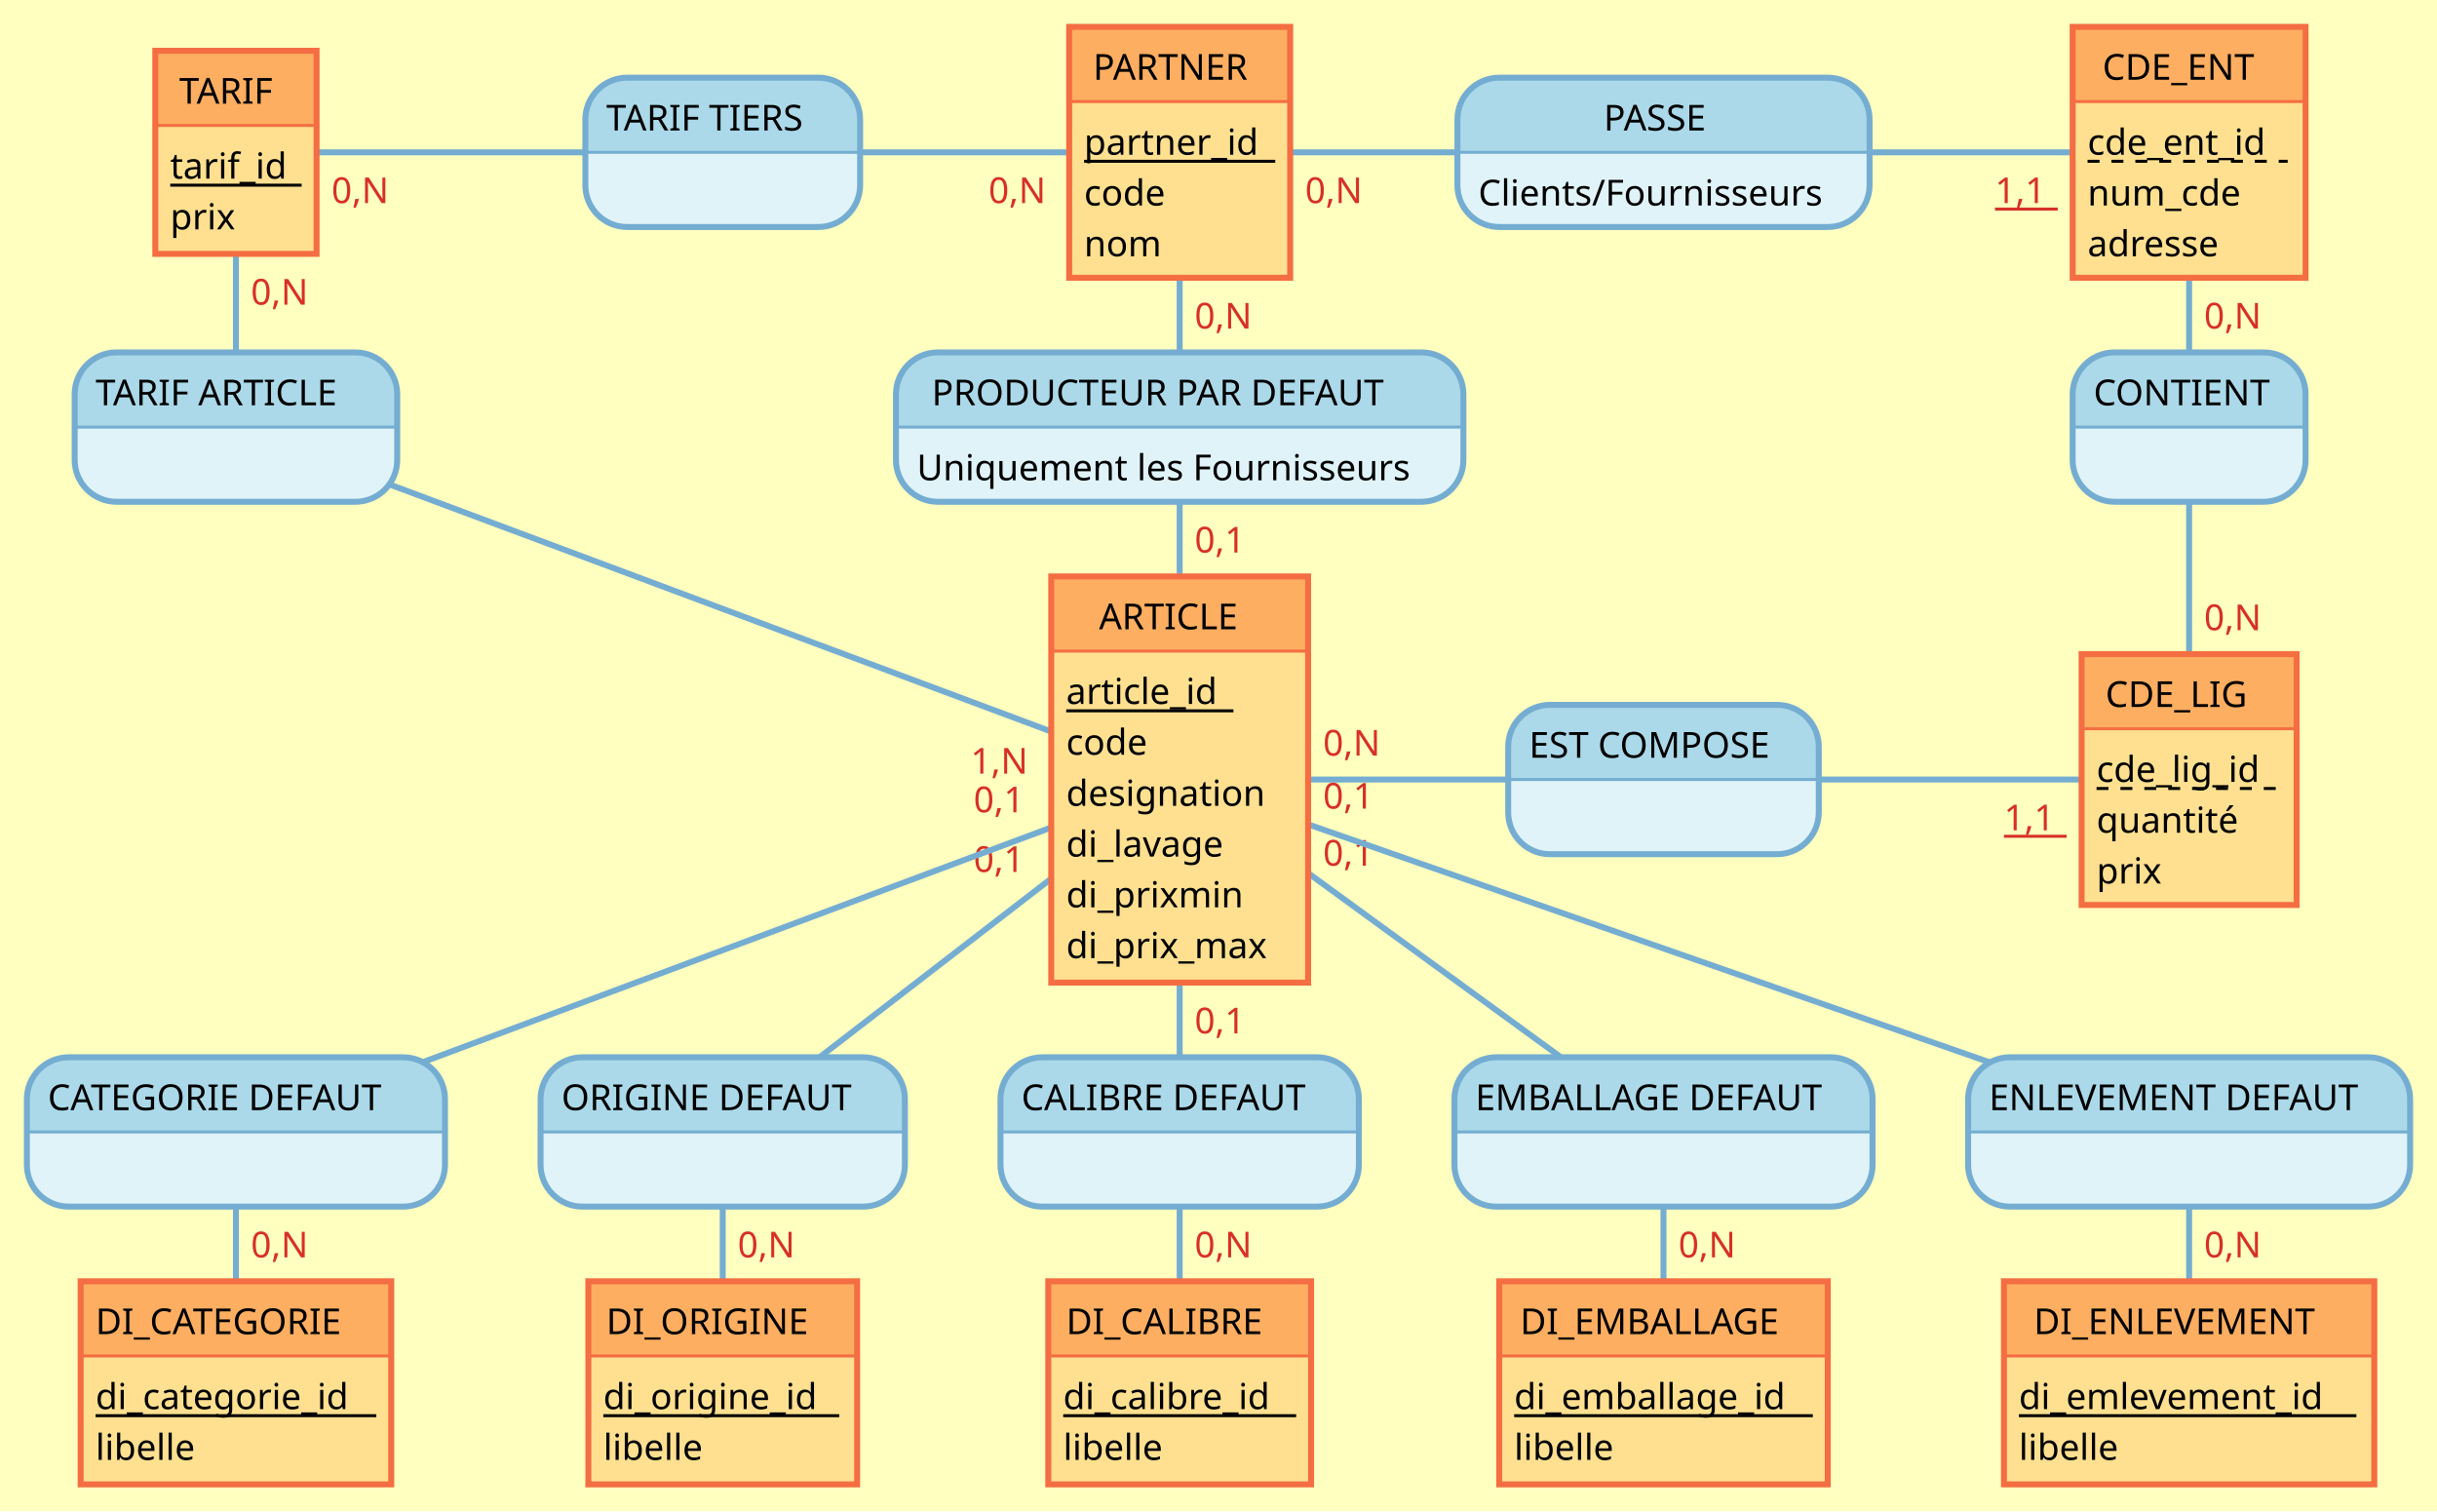
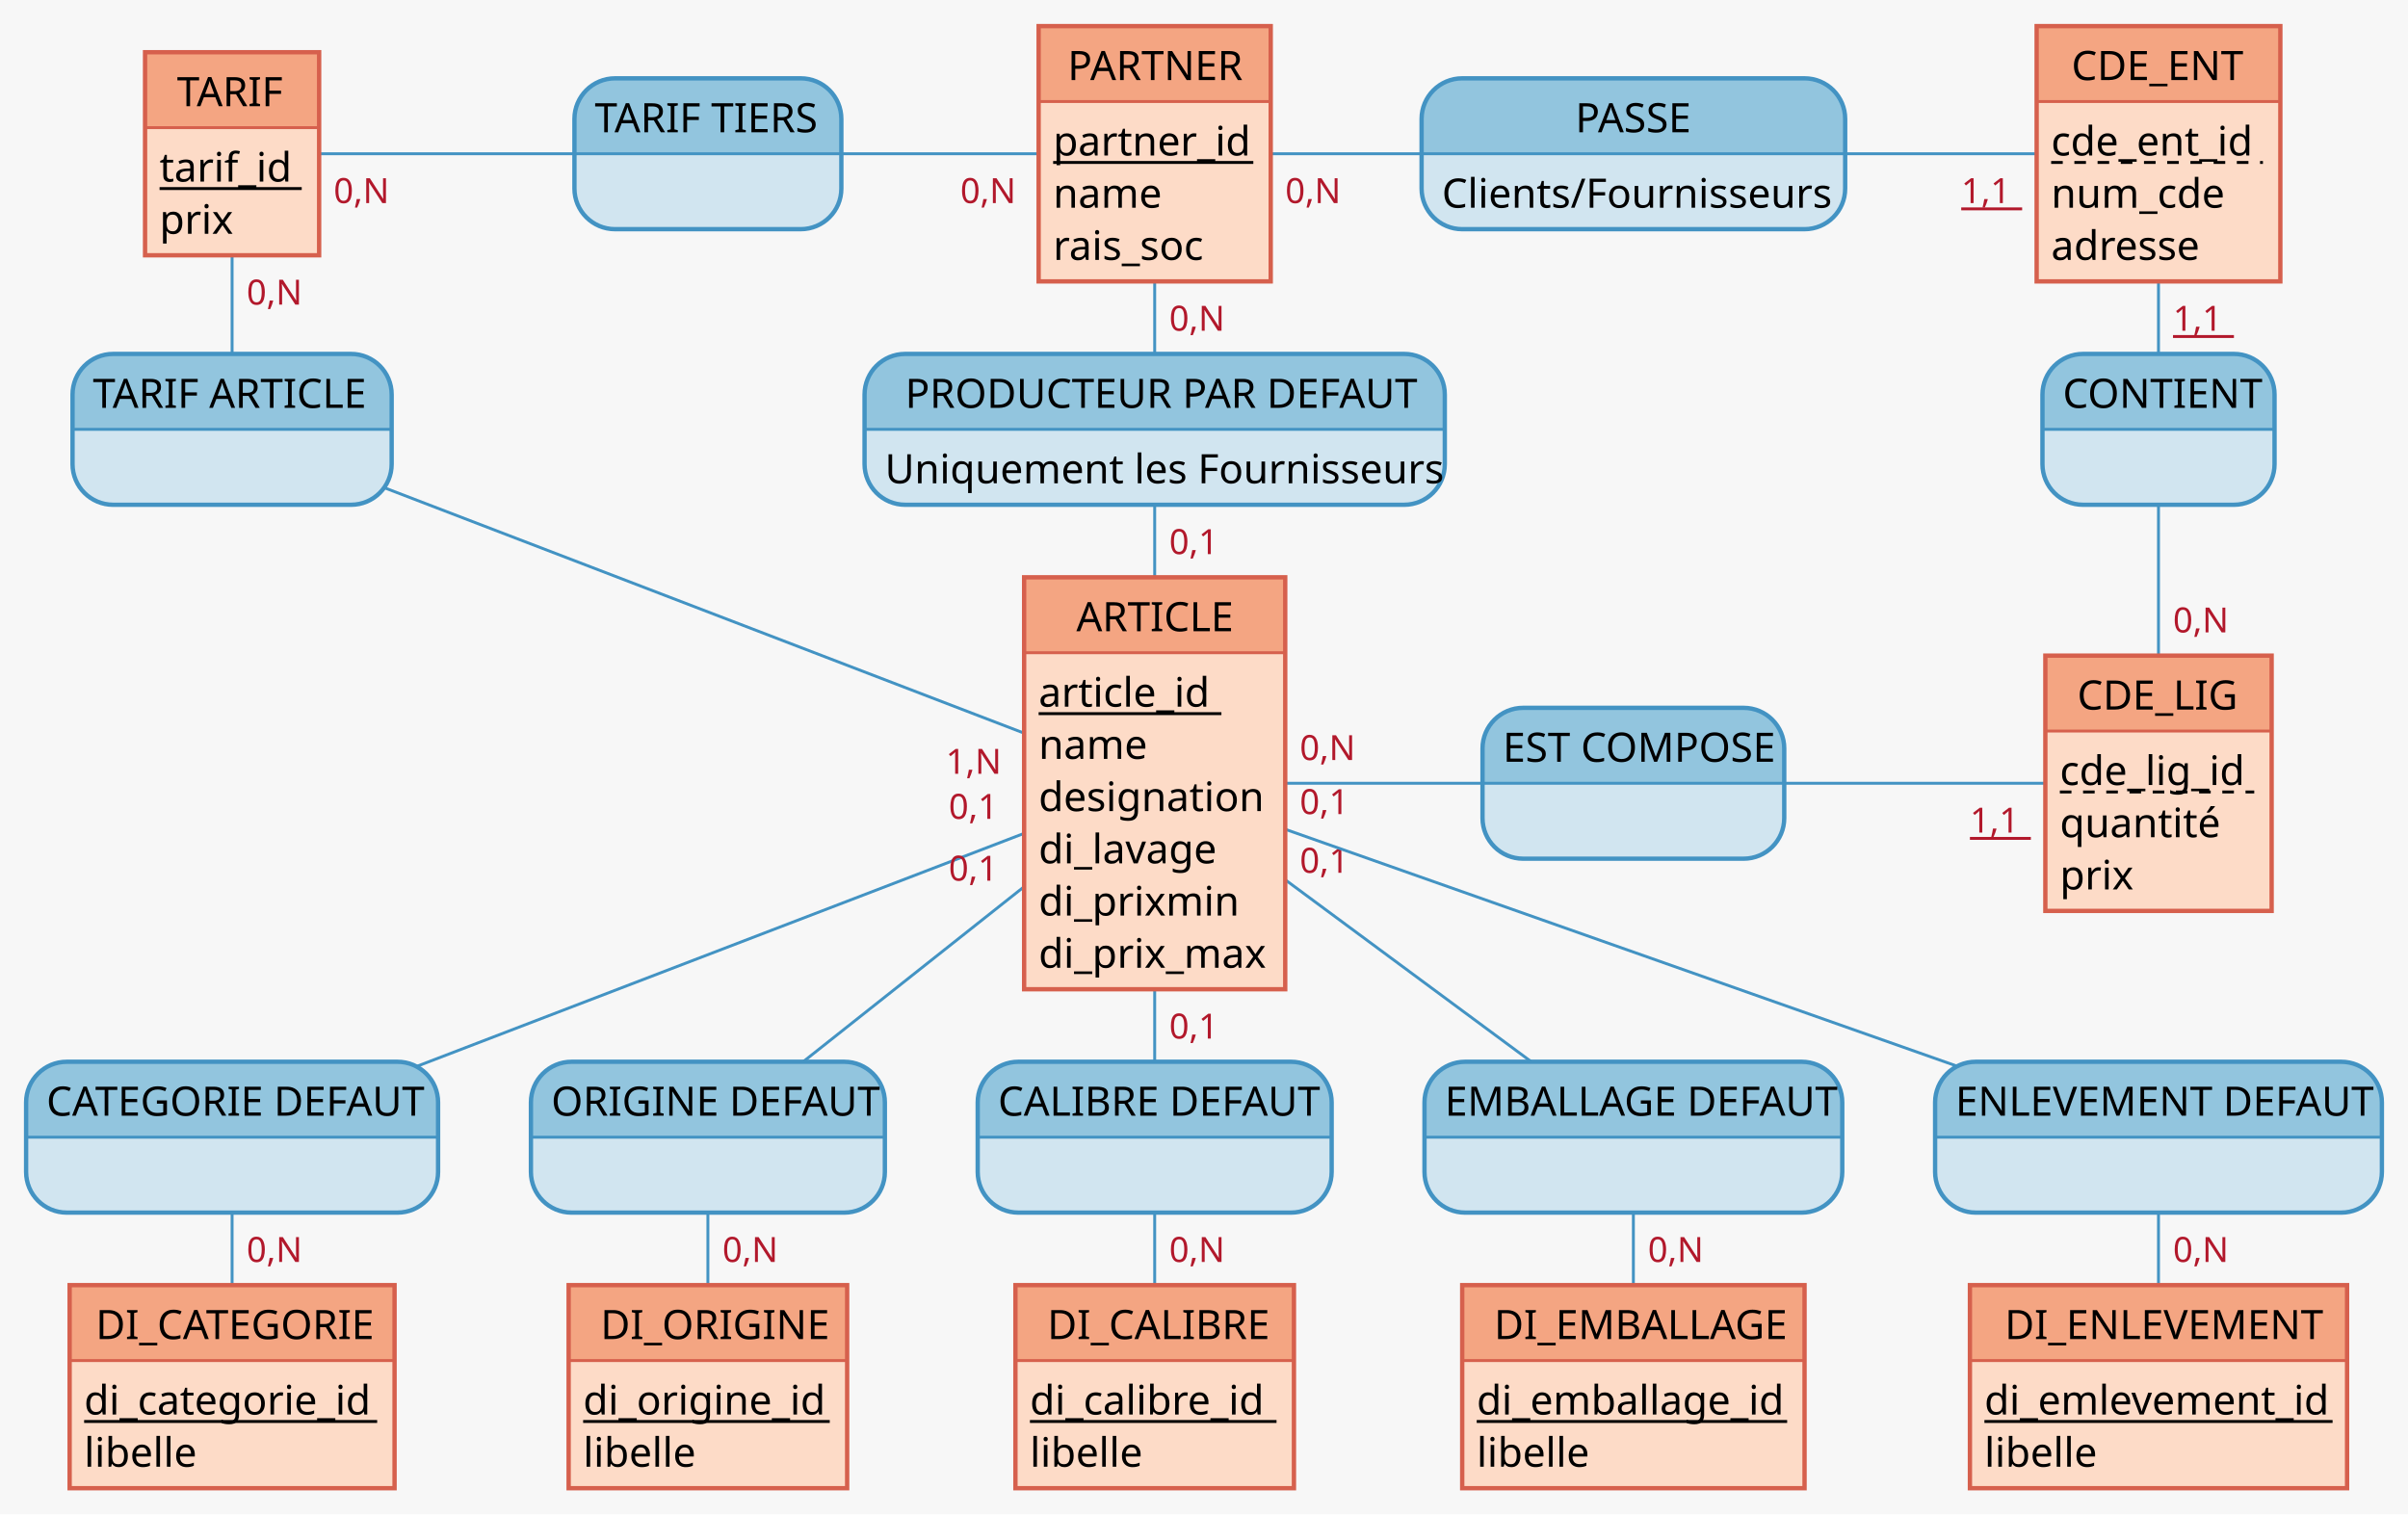
- <svg xmlns="http://www.w3.org/2000/svg" width="816" height="506" view_box="0 0 816 506">\n\n<rect id="frame" x="0" y="0" width="816" height="506" fill="#ffffbf" stroke="none" stroke-width="0" />
-   <line x1="395" y1="51" x2="242" y2="51" stroke="#74add1" stroke-width="2" />
-   <text x="331" y="68.0" fill="#d73027" font-family="Verdana" font-size="12">0,N</text>
-   <line x1="79" y1="51" x2="242" y2="51" stroke="#74add1" stroke-width="2" />
-   <text x="111" y="68.0" fill="#d73027" font-family="Verdana" font-size="12">0,N</text>
+ <svg xmlns="http://www.w3.org/2000/svg" width="830" height="522" view_box="0 0 830 522">\n\n<rect id="frame" x="0" y="0" width="830" height="522" fill="#f7f7f7" stroke="none" stroke-width="0" />
+   <line x1="398" y1="270" x2="80" y2="392" stroke="#4393c3" stroke-width="1" />
+   <text x="327" y="282.266" fill="#b2182b" font-family="Verdana" font-size="12">0,1</text>
+   <line x1="80" y1="478" x2="80" y2="392" stroke="#4393c3" stroke-width="1" />
+   <text x="85.0" y="435" fill="#b2182b" font-family="Verdana" font-size="12">0,N</text>
+   <g id="association-CATEGORIE DEFAUT">
+     <path d="M 137 366 a 14 14 90 0 1 14 14 V 392 h -142 V 380 a 14 14 90 0 1 14 -14" fill="#92c5de" stroke="#92c5de" stroke-width="0" />
+     <path d="M 151 392.0 v 12 a 14 14 90 0 1 -14 14 H 23 a 14 14 90 0 1 -14 -14 V 392.0 H 142" fill="#d1e5f0" stroke="#d1e5f0" stroke-width="0" />
+     <rect x="9" y="366" width="142" height="52" fill="none" rx="14" stroke="#4393c3" stroke-width="1.5" />
+     <line x1="9" y1="392" x2="151" y2="392" stroke="#4393c3" stroke-width="1" />
+     <text x="16" y="384.6" fill="#000000" font-family="Trebuchet MS" font-size="14">CATEGORIE DEFAUT</text>
+   </g>
+   <line x1="744" y1="270" x2="563" y2="270" stroke="#4393c3" stroke-width="1" />
+   <text x="679" y="287.0" fill="#b2182b" font-family="Verdana" font-size="12">1,1</text>
+   <line x1="679" y1="289.0" x2="700" y2="289.0" stroke="#b2182b" stroke-width="1" />
+   <line x1="398" y1="270" x2="563" y2="270" stroke="#4393c3" stroke-width="1" />
+   <text x="448" y="262.0" fill="#b2182b" font-family="Verdana" font-size="12">0,N</text>
+   <g id="association-EST COMPOSE">
+     <path d="M 601 244 a 14 14 90 0 1 14 14 V 270 h -104 V 258 a 14 14 90 0 1 14 -14" fill="#92c5de" stroke="#92c5de" stroke-width="0" />
+     <path d="M 615 270.0 v 12 a 14 14 90 0 1 -14 14 H 525 a 14 14 90 0 1 -14 -14 V 270.0 H 104" fill="#d1e5f0" stroke="#d1e5f0" stroke-width="0" />
+     <rect x="511" y="244" width="104" height="52" fill="none" rx="14" stroke="#4393c3" stroke-width="1.5" />
+     <line x1="511" y1="270" x2="615" y2="270" stroke="#4393c3" stroke-width="1" />
+     <text x="518" y="262.6" fill="#000000" font-family="Trebuchet MS" font-size="14">EST COMPOSE</text>
+   </g>
+   <line x1="398" y1="270" x2="398" y2="148" stroke="#4393c3" stroke-width="1" />
+   <text x="403.0" y="191" fill="#b2182b" font-family="Verdana" font-size="12">0,1</text>
+   <line x1="398" y1="53" x2="398" y2="148" stroke="#4393c3" stroke-width="1" />
+   <text x="403.0" y="114" fill="#b2182b" font-family="Verdana" font-size="12" style="cursor: pointer;">0,N</text>
+   <g id="association-PRODUCTEUR PAR DEFAUT">
+     <path d="M 484 122 a 14 14 90 0 1 14 14 V 148 h -200 V 136 a 14 14 90 0 1 14 -14" fill="#92c5de" stroke="#92c5de" stroke-width="0" />
+     <path d="M 498 148.0 v 12 a 14 14 90 0 1 -14 14 H 312 a 14 14 90 0 1 -14 -14 V 148.0 H 200" fill="#d1e5f0" stroke="#d1e5f0" stroke-width="0" />
+     <rect x="298" y="122" width="200" height="52" fill="none" rx="14" stroke="#4393c3" stroke-width="1.5" />
+     <line x1="298" y1="148" x2="498" y2="148" stroke="#4393c3" stroke-width="1" />
+     <text x="312" y="140.6" fill="#000000" font-family="Trebuchet MS" font-size="14">PRODUCTEUR PAR DEFAUT</text>
+     <text x="305" y="166.6" fill="#000000" font-family="Trebuchet MS" font-size="14">Uniquement les Fournisseurs</text>
+   </g>
+   <line x1="398" y1="53" x2="244" y2="53" stroke="#4393c3" stroke-width="1" />
+   <text x="331" y="70.0" fill="#b2182b" font-family="Verdana" font-size="12">0,N</text>
+   <line x1="80" y1="53" x2="244" y2="53" stroke="#4393c3" stroke-width="1" />
+   <text x="115" y="70.0" fill="#b2182b" font-family="Verdana" font-size="12">0,N</text>
  <g id="association-TARIF TIERS">
-     <path d="M 274 26 a 14 14 90 0 1 14 14 V 51 h -92 V 40 a 14 14 90 0 1 14 -14" fill="#abd9e9" stroke="#abd9e9" stroke-width="0" />
-     <path d="M 288 51.0 v 11 a 14 14 90 0 1 -14 14 H 210 a 14 14 90 0 1 -14 -14 V 51.0 H 92" fill="#e0f3f8" stroke="#e0f3f8" stroke-width="0" />
-     <rect x="196" y="26" width="92" height="50" fill="none" rx="14" stroke="#74add1" stroke-width="2" />
-     <line x1="196" y1="51" x2="288" y2="51" stroke="#74add1" stroke-width="1" />
-     <text x="203" y="43.7" fill="#000000" font-family="Verdana" font-size="12">TARIF TIERS</text>
-   </g>
-   <line x1="733" y1="51" x2="733" y2="143" stroke="#74add1" stroke-width="2" />
-   <text x="738.0" y="110" fill="#d73027" font-family="Verdana" font-size="12">0,N</text>
-   <line x1="733" y1="261" x2="733" y2="143" stroke="#74add1" stroke-width="2" />
-   <text x="738.0" y="211" fill="#d73027" font-family="Verdana" font-size="12">0,N</text>
+     <path d="M 276 27 a 14 14 90 0 1 14 14 V 53 h -92 V 41 a 14 14 90 0 1 14 -14" fill="#92c5de" stroke="#92c5de" stroke-width="0" />
+     <path d="M 290 53.0 v 12 a 14 14 90 0 1 -14 14 H 212 a 14 14 90 0 1 -14 -14 V 53.0 H 92" fill="#d1e5f0" stroke="#d1e5f0" stroke-width="0" />
+     <rect x="198" y="27" width="92" height="52" fill="none" rx="14" stroke="#4393c3" stroke-width="1.5" />
+     <line x1="198" y1="53" x2="290" y2="53" stroke="#4393c3" stroke-width="1" />
+     <text x="205" y="45.6" fill="#000000" font-family="Trebuchet MS" font-size="14">TARIF TIERS</text>
+   </g>
+   <line x1="398" y1="270" x2="563" y2="392" stroke="#4393c3" stroke-width="1" />
+   <text x="448" y="300.862" fill="#b2182b" font-family="Verdana" font-size="12">0,1</text>
+   <line x1="563" y1="478" x2="563" y2="392" stroke="#4393c3" stroke-width="1" />
+   <text x="568.0" y="435" fill="#b2182b" font-family="Verdana" font-size="12">0,N</text>
+   <g id="association-EMBALLAGE DEFAUT">
+     <path d="M 621 366 a 14 14 90 0 1 14 14 V 392 h -144 V 380 a 14 14 90 0 1 14 -14" fill="#92c5de" stroke="#92c5de" stroke-width="0" />
+     <path d="M 635 392.0 v 12 a 14 14 90 0 1 -14 14 H 505 a 14 14 90 0 1 -14 -14 V 392.0 H 144" fill="#d1e5f0" stroke="#d1e5f0" stroke-width="0" />
+     <rect x="491" y="366" width="144" height="52" fill="none" rx="14" stroke="#4393c3" stroke-width="1.5" />
+     <line x1="491" y1="392" x2="635" y2="392" stroke="#4393c3" stroke-width="1" />
+     <text x="498" y="384.6" fill="#000000" font-family="Trebuchet MS" font-size="14">EMBALLAGE DEFAUT</text>
+   </g>
+   <line x1="398" y1="270" x2="398" y2="392" stroke="#4393c3" stroke-width="1" />
+   <text x="403.0" y="358" fill="#b2182b" font-family="Verdana" font-size="12">0,1</text>
+   <line x1="398" y1="478" x2="398" y2="392" stroke="#4393c3" stroke-width="1" />
+   <text x="403.0" y="435" fill="#b2182b" font-family="Verdana" font-size="12">0,N</text>
+   <g id="association-CALIBRE DEFAUT">
+     <path d="M 445 366 a 14 14 90 0 1 14 14 V 392 h -122 V 380 a 14 14 90 0 1 14 -14" fill="#92c5de" stroke="#92c5de" stroke-width="0" />
+     <path d="M 459 392.0 v 12 a 14 14 90 0 1 -14 14 H 351 a 14 14 90 0 1 -14 -14 V 392.0 H 122" fill="#d1e5f0" stroke="#d1e5f0" stroke-width="0" />
+     <rect x="337" y="366" width="122" height="52" fill="none" rx="14" stroke="#4393c3" stroke-width="1.5" />
+     <line x1="337" y1="392" x2="459" y2="392" stroke="#4393c3" stroke-width="1" />
+     <text x="344" y="384.6" fill="#000000" font-family="Trebuchet MS" font-size="14">CALIBRE DEFAUT</text>
+   </g>
+   <line x1="744" y1="53" x2="563" y2="53" stroke="#4393c3" stroke-width="1" />
+   <text x="676" y="70.0" fill="#b2182b" font-family="Verdana" font-size="12">1,1</text>
+   <line x1="676" y1="72.0" x2="697" y2="72.0" stroke="#b2182b" stroke-width="1" />
+   <line x1="398" y1="53" x2="563" y2="53" stroke="#4393c3" stroke-width="1" />
+   <text x="443" y="70.0" fill="#b2182b" font-family="Verdana" font-size="12" style="cursor: pointer;">0,N</text>
+   <g id="association-PASSE">
+     <path d="M 622 27 a 14 14 90 0 1 14 14 V 53 h -146 V 41 a 14 14 90 0 1 14 -14" fill="#92c5de" stroke="#92c5de" stroke-width="0" />
+     <path d="M 636 53.0 v 12 a 14 14 90 0 1 -14 14 H 504 a 14 14 90 0 1 -14 -14 V 53.0 H 146" fill="#d1e5f0" stroke="#d1e5f0" stroke-width="0" />
+     <rect x="490" y="27" width="146" height="52" fill="none" rx="14" stroke="#4393c3" stroke-width="1.5" />
+     <line x1="490" y1="53" x2="636" y2="53" stroke="#4393c3" stroke-width="1" />
+     <text x="543" y="45.6" fill="#000000" font-family="Trebuchet MS" font-size="14">PASSE</text>
+     <text x="497" y="71.6" fill="#000000" font-family="Trebuchet MS" font-size="14">Clients/Fournisseurs</text>
+   </g>
+   <line x1="398" y1="270" x2="244" y2="392" stroke="#4393c3" stroke-width="1" />
+   <text x="327" y="303.569" fill="#b2182b" font-family="Verdana" font-size="12">0,1</text>
+   <line x1="244" y1="478" x2="244" y2="392" stroke="#4393c3" stroke-width="1" />
+   <text x="249.0" y="435" fill="#b2182b" font-family="Verdana" font-size="12">0,N</text>
+   <g id="association-ORIGINE DEFAUT">
+     <path d="M 291 366 a 14 14 90 0 1 14 14 V 392 h -122 V 380 a 14 14 90 0 1 14 -14" fill="#92c5de" stroke="#92c5de" stroke-width="0" />
+     <path d="M 305 392.0 v 12 a 14 14 90 0 1 -14 14 H 197 a 14 14 90 0 1 -14 -14 V 392.0 H 122" fill="#d1e5f0" stroke="#d1e5f0" stroke-width="0" />
+     <rect x="183" y="366" width="122" height="52" fill="none" rx="14" stroke="#4393c3" stroke-width="1.5" />
+     <line x1="183" y1="392" x2="305" y2="392" stroke="#4393c3" stroke-width="1" />
+     <text x="190" y="384.6" fill="#000000" font-family="Trebuchet MS" font-size="14">ORIGINE DEFAUT</text>
+   </g>
+   <line x1="744" y1="53" x2="744" y2="148" stroke="#4393c3" stroke-width="1" />
+   <text x="749.0" y="114" fill="#b2182b" font-family="Verdana" font-size="12">1,1</text>
+   <line x1="749.0" y1="116" x2="770.0" y2="116" stroke="#b2182b" stroke-width="1" />
+   <line x1="744" y1="270" x2="744" y2="148" stroke="#4393c3" stroke-width="1" />
+   <text x="749.0" y="218" fill="#b2182b" font-family="Verdana" font-size="12">0,N</text>
  <g id="association-CONTIENT">
-     <path d="M 758 118 a 14 14 90 0 1 14 14 V 143 h -78 V 132 a 14 14 90 0 1 14 -14" fill="#abd9e9" stroke="#abd9e9" stroke-width="0" />
-     <path d="M 772 143.0 v 11 a 14 14 90 0 1 -14 14 H 708 a 14 14 90 0 1 -14 -14 V 143.0 H 78" fill="#e0f3f8" stroke="#e0f3f8" stroke-width="0" />
-     <rect x="694" y="118" width="78" height="50" fill="none" rx="14" stroke="#74add1" stroke-width="2" />
-     <line x1="694" y1="143" x2="772" y2="143" stroke="#74add1" stroke-width="1" />
-     <text x="701" y="135.7" fill="#000000" font-family="Verdana" font-size="12">CONTIENT</text>
-   </g>
-   <line x1="395" y1="261" x2="242" y2="379" stroke="#74add1" stroke-width="2" />
-   <text x="326" y="291.954" fill="#d73027" font-family="Verdana" font-size="12">0,1</text>
-   <line x1="242" y1="463" x2="242" y2="379" stroke="#74add1" stroke-width="2" />
-   <text x="247.0" y="421" fill="#d73027" font-family="Verdana" font-size="12">0,N</text>
-   <g id="association-ORIGINE DEFAUT">
-     <path d="M 289 354 a 14 14 90 0 1 14 14 V 379 h -122 V 368 a 14 14 90 0 1 14 -14" fill="#abd9e9" stroke="#abd9e9" stroke-width="0" />
-     <path d="M 303 379.0 v 11 a 14 14 90 0 1 -14 14 H 195 a 14 14 90 0 1 -14 -14 V 379.0 H 122" fill="#e0f3f8" stroke="#e0f3f8" stroke-width="0" />
-     <rect x="181" y="354" width="122" height="50" fill="none" rx="14" stroke="#74add1" stroke-width="2" />
-     <line x1="181" y1="379" x2="303" y2="379" stroke="#74add1" stroke-width="1" />
-     <text x="188" y="371.7" fill="#000000" font-family="Verdana" font-size="12">ORIGINE DEFAUT</text>
-   </g>
-   <line x1="733" y1="261" x2="557" y2="261" stroke="#74add1" stroke-width="2" />
-   <text x="671" y="278.0" fill="#d73027" font-family="Verdana" font-size="12">1,1</text>
-   <line x1="671" y1="280.0" x2="692" y2="280.0" stroke="#d73027" stroke-width="1" />
-   <line x1="395" y1="261" x2="557" y2="261" stroke="#74add1" stroke-width="2" />
-   <text x="443" y="253.0" fill="#d73027" font-family="Verdana" font-size="12">0,N</text>
-   <g id="association-EST COMPOSE">
-     <path d="M 595 236 a 14 14 90 0 1 14 14 V 261 h -104 V 250 a 14 14 90 0 1 14 -14" fill="#abd9e9" stroke="#abd9e9" stroke-width="0" />
-     <path d="M 609 261.0 v 11 a 14 14 90 0 1 -14 14 H 519 a 14 14 90 0 1 -14 -14 V 261.0 H 104" fill="#e0f3f8" stroke="#e0f3f8" stroke-width="0" />
-     <rect x="505" y="236" width="104" height="50" fill="none" rx="14" stroke="#74add1" stroke-width="2" />
-     <line x1="505" y1="261" x2="609" y2="261" stroke="#74add1" stroke-width="1" />
-     <text x="512" y="253.7" fill="#000000" font-family="Verdana" font-size="12">EST COMPOSE</text>
-   </g>
-   <line x1="395" y1="261" x2="79" y2="379" stroke="#74add1" stroke-width="2" />
-   <text x="326" y="271.977" fill="#d73027" font-family="Verdana" font-size="12">0,1</text>
-   <line x1="79" y1="463" x2="79" y2="379" stroke="#74add1" stroke-width="2" />
-   <text x="84.0" y="421" fill="#d73027" font-family="Verdana" font-size="12">0,N</text>
-   <g id="association-CATEGORIE DEFAUT">
-     <path d="M 135 354 a 14 14 90 0 1 14 14 V 379 h -140 V 368 a 14 14 90 0 1 14 -14" fill="#abd9e9" stroke="#abd9e9" stroke-width="0" />
-     <path d="M 149 379.0 v 11 a 14 14 90 0 1 -14 14 H 23 a 14 14 90 0 1 -14 -14 V 379.0 H 140" fill="#e0f3f8" stroke="#e0f3f8" stroke-width="0" />
-     <rect x="9" y="354" width="140" height="50" fill="none" rx="14" stroke="#74add1" stroke-width="2" />
-     <line x1="9" y1="379" x2="149" y2="379" stroke="#74add1" stroke-width="1" />
-     <text x="16" y="371.7" fill="#000000" font-family="Verdana" font-size="12">CATEGORIE DEFAUT</text>
-   </g>
-   <line x1="395" y1="261" x2="395" y2="379" stroke="#74add1" stroke-width="2" />
-   <text x="400.0" y="346" fill="#d73027" font-family="Verdana" font-size="12">0,1</text>
-   <line x1="395" y1="463" x2="395" y2="379" stroke="#74add1" stroke-width="2" />
-   <text x="400.0" y="421" fill="#d73027" font-family="Verdana" font-size="12">0,N</text>
-   <g id="association-CALIBRE DEFAUT">
-     <path d="M 441 354 a 14 14 90 0 1 14 14 V 379 h -120 V 368 a 14 14 90 0 1 14 -14" fill="#abd9e9" stroke="#abd9e9" stroke-width="0" />
-     <path d="M 455 379.0 v 11 a 14 14 90 0 1 -14 14 H 349 a 14 14 90 0 1 -14 -14 V 379.0 H 120" fill="#e0f3f8" stroke="#e0f3f8" stroke-width="0" />
-     <rect x="335" y="354" width="120" height="50" fill="none" rx="14" stroke="#74add1" stroke-width="2" />
-     <line x1="335" y1="379" x2="455" y2="379" stroke="#74add1" stroke-width="1" />
-     <text x="342" y="371.7" fill="#000000" font-family="Verdana" font-size="12">CALIBRE DEFAUT</text>
-   </g>
-   <line x1="395" y1="261" x2="395" y2="143" stroke="#74add1" stroke-width="2" />
-   <text x="400.0" y="185" fill="#d73027" font-family="Verdana" font-size="12">0,1</text>
-   <line x1="395" y1="51" x2="395" y2="143" stroke="#74add1" stroke-width="2" />
-   <text x="400.0" y="110" fill="#d73027" font-family="Verdana" font-size="12" style="cursor: pointer;">0,N</text>
-   <g id="association-PRODUCTEUR PAR DEFAUT">
-     <path d="M 476 118 a 14 14 90 0 1 14 14 V 143 h -190 V 132 a 14 14 90 0 1 14 -14" fill="#abd9e9" stroke="#abd9e9" stroke-width="0" />
-     <path d="M 490 143.0 v 11 a 14 14 90 0 1 -14 14 H 314 a 14 14 90 0 1 -14 -14 V 143.0 H 190" fill="#e0f3f8" stroke="#e0f3f8" stroke-width="0" />
-     <rect x="300" y="118" width="190" height="50" fill="none" rx="14" stroke="#74add1" stroke-width="2" />
-     <line x1="300" y1="143" x2="490" y2="143" stroke="#74add1" stroke-width="1" />
-     <text x="312" y="135.7" fill="#000000" font-family="Verdana" font-size="12">PRODUCTEUR PAR DEFAUT</text>
-     <text x="307" y="160.8" fill="#000000" font-family="Verdana" font-size="12">Uniquement les Fournisseurs</text>
-   </g>
-   <line x1="395" y1="261" x2="79" y2="143" stroke="#74add1" stroke-width="2" />
-   <text x="325" y="259.023" fill="#d73027" font-family="Verdana" font-size="12">1,N</text>
-   <line x1="79" y1="51" x2="79" y2="143" stroke="#74add1" stroke-width="2" />
-   <text x="84.0" y="102" fill="#d73027" font-family="Verdana" font-size="12">0,N</text>
+     <path d="M 770 122 a 14 14 90 0 1 14 14 V 148 h -80 V 136 a 14 14 90 0 1 14 -14" fill="#92c5de" stroke="#92c5de" stroke-width="0" />
+     <path d="M 784 148.0 v 12 a 14 14 90 0 1 -14 14 H 718 a 14 14 90 0 1 -14 -14 V 148.0 H 80" fill="#d1e5f0" stroke="#d1e5f0" stroke-width="0" />
+     <rect x="704" y="122" width="80" height="52" fill="none" rx="14" stroke="#4393c3" stroke-width="1.5" />
+     <line x1="704" y1="148" x2="784" y2="148" stroke="#4393c3" stroke-width="1" />
+     <text x="711" y="140.6" fill="#000000" font-family="Trebuchet MS" font-size="14">CONTIENT</text>
+   </g>
+   <line x1="398" y1="270" x2="744" y2="392" stroke="#4393c3" stroke-width="1" />
+   <text x="448" y="280.621" fill="#b2182b" font-family="Verdana" font-size="12">0,1</text>
+   <line x1="744" y1="478" x2="744" y2="392" stroke="#4393c3" stroke-width="1" />
+   <text x="749.0" y="435" fill="#b2182b" font-family="Verdana" font-size="12">0,N</text>
+   <g id="association-ENLEVEMENT DEFAUT">
+     <path d="M 807 366 a 14 14 90 0 1 14 14 V 392 h -154 V 380 a 14 14 90 0 1 14 -14" fill="#92c5de" stroke="#92c5de" stroke-width="0" />
+     <path d="M 821 392.0 v 12 a 14 14 90 0 1 -14 14 H 681 a 14 14 90 0 1 -14 -14 V 392.0 H 154" fill="#d1e5f0" stroke="#d1e5f0" stroke-width="0" />
+     <rect x="667" y="366" width="154" height="52" fill="none" rx="14" stroke="#4393c3" stroke-width="1.5" />
+     <line x1="667" y1="392" x2="821" y2="392" stroke="#4393c3" stroke-width="1" />
+     <text x="674" y="384.6" fill="#000000" font-family="Trebuchet MS" font-size="14">ENLEVEMENT DEFAUT</text>
+   </g>
+   <line x1="398" y1="270" x2="80" y2="148" stroke="#4393c3" stroke-width="1" />
+   <text x="326" y="266.734" fill="#b2182b" font-family="Verdana" font-size="12">1,N</text>
+   <line x1="80" y1="53" x2="80" y2="148" stroke="#4393c3" stroke-width="1" />
+   <text x="85.0" y="105" fill="#b2182b" font-family="Verdana" font-size="12">0,N</text>
  <g id="association-TARIF ARTICLE">
-     <path d="M 119 118 a 14 14 90 0 1 14 14 V 143 h -108 V 132 a 14 14 90 0 1 14 -14" fill="#abd9e9" stroke="#abd9e9" stroke-width="0" />
-     <path d="M 133 143.0 v 11 a 14 14 90 0 1 -14 14 H 39 a 14 14 90 0 1 -14 -14 V 143.0 H 108" fill="#e0f3f8" stroke="#e0f3f8" stroke-width="0" />
-     <rect x="25" y="118" width="108" height="50" fill="none" rx="14" stroke="#74add1" stroke-width="2" />
-     <line x1="25" y1="143" x2="133" y2="143" stroke="#74add1" stroke-width="1" />
-     <text x="32" y="135.7" fill="#000000" font-family="Verdana" font-size="12">TARIF ARTICLE</text>
-   </g>
-   <line x1="733" y1="51" x2="557" y2="51" stroke="#74add1" stroke-width="2" />
-   <text x="668" y="68.0" fill="#d73027" font-family="Verdana" font-size="12">1,1</text>
-   <line x1="668" y1="70.0" x2="689" y2="70.0" stroke="#d73027" stroke-width="1" />
-   <line x1="395" y1="51" x2="557" y2="51" stroke="#74add1" stroke-width="2" />
-   <text x="437" y="68.0" fill="#d73027" font-family="Verdana" font-size="12" style="cursor: pointer;">0,N</text>
-   <g id="association-PASSE">
-     <path d="M 612 26 a 14 14 90 0 1 14 14 V 51 h -138 V 40 a 14 14 90 0 1 14 -14" fill="#abd9e9" stroke="#abd9e9" stroke-width="0" />
-     <path d="M 626 51.0 v 11 a 14 14 90 0 1 -14 14 H 502 a 14 14 90 0 1 -14 -14 V 51.0 H 138" fill="#e0f3f8" stroke="#e0f3f8" stroke-width="0" />
-     <rect x="488" y="26" width="138" height="50" fill="none" rx="14" stroke="#74add1" stroke-width="2" />
-     <line x1="488" y1="51" x2="626" y2="51" stroke="#74add1" stroke-width="1" />
-     <text x="537" y="43.7" fill="#000000" font-family="Verdana" font-size="12">PASSE</text>
-     <text x="495" y="68.8" fill="#000000" font-family="Verdana" font-size="12">Clients/Fournisseurs</text>
-   </g>
-   <line x1="395" y1="261" x2="557" y2="379" stroke="#74add1" stroke-width="2" />
-   <text x="443" y="289.84" fill="#d73027" font-family="Verdana" font-size="12">0,1</text>
-   <line x1="557" y1="463" x2="557" y2="379" stroke="#74add1" stroke-width="2" />
-   <text x="562.0" y="421" fill="#d73027" font-family="Verdana" font-size="12">0,N</text>
-   <g id="association-EMBALLAGE DEFAUT">
-     <path d="M 613 354 a 14 14 90 0 1 14 14 V 379 h -140 V 368 a 14 14 90 0 1 14 -14" fill="#abd9e9" stroke="#abd9e9" stroke-width="0" />
-     <path d="M 627 379.0 v 11 a 14 14 90 0 1 -14 14 H 501 a 14 14 90 0 1 -14 -14 V 379.0 H 140" fill="#e0f3f8" stroke="#e0f3f8" stroke-width="0" />
-     <rect x="487" y="354" width="140" height="50" fill="none" rx="14" stroke="#74add1" stroke-width="2" />
-     <line x1="487" y1="379" x2="627" y2="379" stroke="#74add1" stroke-width="1" />
-     <text x="494" y="371.7" fill="#000000" font-family="Verdana" font-size="12">EMBALLAGE DEFAUT</text>
-   </g>
-   <line x1="395" y1="261" x2="733" y2="379" stroke="#74add1" stroke-width="2" />
-   <text x="443" y="270.738" fill="#d73027" font-family="Verdana" font-size="12">0,1</text>
-   <line x1="733" y1="463" x2="733" y2="379" stroke="#74add1" stroke-width="2" />
-   <text x="738.0" y="421" fill="#d73027" font-family="Verdana" font-size="12">0,N</text>
-   <g id="association-ENLEVEMENT DEFAUT">
-     <path d="M 793 354 a 14 14 90 0 1 14 14 V 379 h -148 V 368 a 14 14 90 0 1 14 -14" fill="#abd9e9" stroke="#abd9e9" stroke-width="0" />
-     <path d="M 807 379.0 v 11 a 14 14 90 0 1 -14 14 H 673 a 14 14 90 0 1 -14 -14 V 379.0 H 148" fill="#e0f3f8" stroke="#e0f3f8" stroke-width="0" />
-     <rect x="659" y="354" width="148" height="50" fill="none" rx="14" stroke="#74add1" stroke-width="2" />
-     <line x1="659" y1="379" x2="807" y2="379" stroke="#74add1" stroke-width="1" />
-     <text x="666" y="371.7" fill="#000000" font-family="Verdana" font-size="12">ENLEVEMENT DEFAUT</text>
+     <path d="M 121 122 a 14 14 90 0 1 14 14 V 148 h -110 V 136 a 14 14 90 0 1 14 -14" fill="#92c5de" stroke="#92c5de" stroke-width="0" />
+     <path d="M 135 148.0 v 12 a 14 14 90 0 1 -14 14 H 39 a 14 14 90 0 1 -14 -14 V 148.0 H 110" fill="#d1e5f0" stroke="#d1e5f0" stroke-width="0" />
+     <rect x="25" y="122" width="110" height="52" fill="none" rx="14" stroke="#4393c3" stroke-width="1.5" />
+     <line x1="25" y1="148" x2="135" y2="148" stroke="#4393c3" stroke-width="1" />
+     <text x="32" y="140.6" fill="#000000" font-family="Trebuchet MS" font-size="14">TARIF ARTICLE</text>
+   </g>
+   <g id="entity-TARIF">
+     <g id="frame-TARIF">
+       <rect x="50" y="18" width="60" height="26" fill="#f4a582" stroke="#f4a582" stroke-width="0" />
+       <rect x="50" y="44.0" width="60" height="44" fill="#fddbc7" stroke="#fddbc7" stroke-width="0" />
+       <rect x="50" y="18" width="60" height="70" fill="none" stroke="#d6604d" stroke-width="1.5" />
+       <line x1="50" y1="44" x2="110" y2="44" stroke="#d6604d" stroke-width="1" />
+     </g>
+     <text x="61" y="36.6" fill="#000000" font-family="Trebuchet MS" font-size="14">TARIF</text>
+     <text x="55" y="62.6" fill="#000000" font-family="Trebuchet MS" font-size="14">tarif_id</text>
+     <line x1="55" y1="65.0" x2="104" y2="65.0" stroke="#000000" stroke-width="1" />
+     <text x="55" y="80.6" fill="#000000" font-family="Trebuchet MS" font-size="14">prix</text>
+   </g>
+   <g id="entity-PARTNER">
+     <g id="frame-PARTNER">
+       <rect x="358" y="9" width="80" height="26" fill="#f4a582" stroke="#f4a582" stroke-width="0" />
+       <rect x="358" y="35.0" width="80" height="62" fill="#fddbc7" stroke="#fddbc7" stroke-width="0" />
+       <rect x="358" y="9" width="80" height="88" fill="none" stroke="#d6604d" stroke-width="1.5" />
+       <line x1="358" y1="35" x2="438" y2="35" stroke="#d6604d" stroke-width="1" />
+     </g>
+     <text x="368" y="27.6" fill="#000000" font-family="Trebuchet MS" font-size="14">PARTNER</text>
+     <text x="363" y="53.6" fill="#000000" font-family="Trebuchet MS" font-size="14">partner_id</text>
+     <line x1="363" y1="56.0" x2="432" y2="56.0" stroke="#000000" stroke-width="1" />
+     <text x="363" y="71.6" fill="#000000" font-family="Trebuchet MS" font-size="14">name</text>
+     <text x="363" y="89.6" fill="#000000" font-family="Trebuchet MS" font-size="14">rais_soc</text>
+   </g>
+   <g id="entity-DI_ENLEVEMENT">
+     <g id="frame-DI_ENLEVEMENT">
+       <rect x="679" y="443" width="130" height="26" fill="#f4a582" stroke="#f4a582" stroke-width="0" />
+       <rect x="679" y="469.0" width="130" height="44" fill="#fddbc7" stroke="#fddbc7" stroke-width="0" />
+       <rect x="679" y="443" width="130" height="70" fill="none" stroke="#d6604d" stroke-width="1.5" />
+       <line x1="679" y1="469" x2="809" y2="469" stroke="#d6604d" stroke-width="1" />
+     </g>
+     <text x="691" y="461.6" fill="#000000" font-family="Trebuchet MS" font-size="14">DI_ENLEVEMENT</text>
+     <text x="684" y="487.6" fill="#000000" font-family="Trebuchet MS" font-size="14">di_emlevement_id</text>
+     <line x1="684" y1="490.0" x2="804" y2="490.0" stroke="#000000" stroke-width="1" />
+     <text x="684" y="505.6" fill="#000000" font-family="Trebuchet MS" font-size="14">libelle</text>
  </g>
  <g id="entity-DI_EMBALLAGE">
    <g id="frame-DI_EMBALLAGE">
-       <rect x="502" y="429" width="110" height="25" fill="#fdae61" stroke="#fdae61" stroke-width="0" />
-       <rect x="502" y="454.0" width="110" height="43" fill="#fee090" stroke="#fee090" stroke-width="0" />
-       <rect x="502" y="429" width="110" height="68" fill="none" stroke="#f46d43" stroke-width="2" />
-       <line x1="502" y1="454" x2="612" y2="454" stroke="#f46d43" stroke-width="1" />
-     </g>
-     <text x="509" y="446.7" fill="#000000" font-family="Verdana" font-size="12">DI_EMBALLAGE</text>
-     <text x="507" y="471.8" fill="#000000" font-family="Verdana" font-size="12">di_emballage_id</text>
-     <line x1="507" y1="474" x2="607" y2="474" stroke="#000000" stroke-width="1" />
-     <text x="507" y="488.8" fill="#000000" font-family="Verdana" font-size="12">libelle</text>
+       <rect x="504" y="443" width="118" height="26" fill="#f4a582" stroke="#f4a582" stroke-width="0" />
+       <rect x="504" y="469.0" width="118" height="44" fill="#fddbc7" stroke="#fddbc7" stroke-width="0" />
+       <rect x="504" y="443" width="118" height="70" fill="none" stroke="#d6604d" stroke-width="1.5" />
+       <line x1="504" y1="469" x2="622" y2="469" stroke="#d6604d" stroke-width="1" />
+     </g>
+     <text x="515" y="461.6" fill="#000000" font-family="Trebuchet MS" font-size="14">DI_EMBALLAGE</text>
+     <text x="509" y="487.6" fill="#000000" font-family="Trebuchet MS" font-size="14">di_emballage_id</text>
+     <line x1="509" y1="490.0" x2="616" y2="490.0" stroke="#000000" stroke-width="1" />
+     <text x="509" y="505.6" fill="#000000" font-family="Trebuchet MS" font-size="14">libelle</text>
+   </g>
+   <g id="entity-CDE_LIG">
+     <g id="frame-CDE_LIG">
+       <rect x="705" y="226" width="78" height="26" fill="#f4a582" stroke="#f4a582" stroke-width="0" />
+       <rect x="705" y="252.0" width="78" height="62" fill="#fddbc7" stroke="#fddbc7" stroke-width="0" />
+       <rect x="705" y="226" width="78" height="88" fill="none" stroke="#d6604d" stroke-width="1.5" />
+       <line x1="705" y1="252" x2="783" y2="252" stroke="#d6604d" stroke-width="1" />
+     </g>
+     <text x="716" y="244.6" fill="#000000" font-family="Trebuchet MS" font-size="14">CDE_LIG</text>
+     <text x="710" y="270.6" fill="#000000" font-family="Trebuchet MS" font-size="14">cde_lig_id</text>
+     <line x1="710" y1="273.0" x2="777" y2="273.0" style="fill:none;stroke:#000000;stroke-width:1;stroke-dasharray:4;" />
+     <text x="710" y="288.6" fill="#000000" font-family="Trebuchet MS" font-size="14">quantité</text>
+     <text x="710" y="306.6" fill="#000000" font-family="Trebuchet MS" font-size="14">prix</text>
+   </g>
+   <g id="entity-DI_CALIBRE">
+     <g id="frame-DI_CALIBRE">
+       <rect x="350" y="443" width="96" height="26" fill="#f4a582" stroke="#f4a582" stroke-width="0" />
+       <rect x="350" y="469.0" width="96" height="44" fill="#fddbc7" stroke="#fddbc7" stroke-width="0" />
+       <rect x="350" y="443" width="96" height="70" fill="none" stroke="#d6604d" stroke-width="1.5" />
+       <line x1="350" y1="469" x2="446" y2="469" stroke="#d6604d" stroke-width="1" />
+     </g>
+     <text x="361" y="461.6" fill="#000000" font-family="Trebuchet MS" font-size="14">DI_CALIBRE</text>
+     <text x="355" y="487.6" fill="#000000" font-family="Trebuchet MS" font-size="14">di_calibre_id</text>
+     <line x1="355" y1="490.0" x2="440" y2="490.0" stroke="#000000" stroke-width="1" />
+     <text x="355" y="505.6" fill="#000000" font-family="Trebuchet MS" font-size="14">libelle</text>
  </g>
  <g id="entity-DI_CATEGORIE">
    <g id="frame-DI_CATEGORIE">
-       <rect x="27" y="429" width="104" height="25" fill="#fdae61" stroke="#fdae61" stroke-width="0" />
-       <rect x="27" y="454.0" width="104" height="43" fill="#fee090" stroke="#fee090" stroke-width="0" />
-       <rect x="27" y="429" width="104" height="68" fill="none" stroke="#f46d43" stroke-width="2" />
-       <line x1="27" y1="454" x2="131" y2="454" stroke="#f46d43" stroke-width="1" />
-     </g>
-     <text x="32" y="446.7" fill="#000000" font-family="Verdana" font-size="12">DI_CATEGORIE</text>
-     <text x="32" y="471.8" fill="#000000" font-family="Verdana" font-size="12">di_categorie_id</text>
-     <line x1="32" y1="474" x2="126" y2="474" stroke="#000000" stroke-width="1" />
-     <text x="32" y="488.8" fill="#000000" font-family="Verdana" font-size="12">libelle</text>
-   </g>
-   <g id="entity-DI_ENLEVEMENT">
-     <g id="frame-DI_ENLEVEMENT">
-       <rect x="671" y="429" width="124" height="25" fill="#fdae61" stroke="#fdae61" stroke-width="0" />
-       <rect x="671" y="454.0" width="124" height="43" fill="#fee090" stroke="#fee090" stroke-width="0" />
-       <rect x="671" y="429" width="124" height="68" fill="none" stroke="#f46d43" stroke-width="2" />
-       <line x1="671" y1="454" x2="795" y2="454" stroke="#f46d43" stroke-width="1" />
-     </g>
-     <text x="681" y="446.7" fill="#000000" font-family="Verdana" font-size="12">DI_ENLEVEMENT</text>
-     <text x="676" y="471.8" fill="#000000" font-family="Verdana" font-size="12">di_emlevement_id</text>
-     <line x1="676" y1="474" x2="789" y2="474" stroke="#000000" stroke-width="1" />
-     <text x="676" y="488.8" fill="#000000" font-family="Verdana" font-size="12">libelle</text>
+       <rect x="24" y="443" width="112" height="26" fill="#f4a582" stroke="#f4a582" stroke-width="0" />
+       <rect x="24" y="469.0" width="112" height="44" fill="#fddbc7" stroke="#fddbc7" stroke-width="0" />
+       <rect x="24" y="443" width="112" height="70" fill="none" stroke="#d6604d" stroke-width="1.5" />
+       <line x1="24" y1="469" x2="136" y2="469" stroke="#d6604d" stroke-width="1" />
+     </g>
+     <text x="33" y="461.6" fill="#000000" font-family="Trebuchet MS" font-size="14">DI_CATEGORIE</text>
+     <text x="29" y="487.6" fill="#000000" font-family="Trebuchet MS" font-size="14">di_categorie_id</text>
+     <line x1="29" y1="490.0" x2="130" y2="490.0" stroke="#000000" stroke-width="1" />
+     <text x="29" y="505.6" fill="#000000" font-family="Trebuchet MS" font-size="14">libelle</text>
  </g>
  <g id="entity-DI_ORIGINE">
    <g id="frame-DI_ORIGINE">
-       <rect x="197" y="429" width="90" height="25" fill="#fdae61" stroke="#fdae61" stroke-width="0" />
-       <rect x="197" y="454.0" width="90" height="43" fill="#fee090" stroke="#fee090" stroke-width="0" />
-       <rect x="197" y="429" width="90" height="68" fill="none" stroke="#f46d43" stroke-width="2" />
-       <line x1="197" y1="454" x2="287" y2="454" stroke="#f46d43" stroke-width="1" />
-     </g>
-     <text x="203" y="446.7" fill="#000000" font-family="Verdana" font-size="12">DI_ORIGINE</text>
-     <text x="202" y="471.8" fill="#000000" font-family="Verdana" font-size="12">di_origine_id</text>
-     <line x1="202" y1="474" x2="281" y2="474" stroke="#000000" stroke-width="1" />
-     <text x="202" y="488.8" fill="#000000" font-family="Verdana" font-size="12">libelle</text>
-   </g>
-   <g id="entity-DI_CALIBRE">
-     <g id="frame-DI_CALIBRE">
-       <rect x="351" y="429" width="88" height="25" fill="#fdae61" stroke="#fdae61" stroke-width="0" />
-       <rect x="351" y="454.0" width="88" height="43" fill="#fee090" stroke="#fee090" stroke-width="0" />
-       <rect x="351" y="429" width="88" height="68" fill="none" stroke="#f46d43" stroke-width="2" />
-       <line x1="351" y1="454" x2="439" y2="454" stroke="#f46d43" stroke-width="1" />
-     </g>
-     <text x="357" y="446.7" fill="#000000" font-family="Verdana" font-size="12">DI_CALIBRE</text>
-     <text x="356" y="471.8" fill="#000000" font-family="Verdana" font-size="12">di_calibre_id</text>
-     <line x1="356" y1="474" x2="434" y2="474" stroke="#000000" stroke-width="1" />
-     <text x="356" y="488.8" fill="#000000" font-family="Verdana" font-size="12">libelle</text>
-   </g>
-   <g id="entity-TARIF">
-     <g id="frame-TARIF">
-       <rect x="52" y="17" width="54" height="25" fill="#fdae61" stroke="#fdae61" stroke-width="0" />
-       <rect x="52" y="42.0" width="54" height="43" fill="#fee090" stroke="#fee090" stroke-width="0" />
-       <rect x="52" y="17" width="54" height="68" fill="none" stroke="#f46d43" stroke-width="2" />
-       <line x1="52" y1="42" x2="106" y2="42" stroke="#f46d43" stroke-width="1" />
-     </g>
-     <text x="60" y="34.7" fill="#000000" font-family="Verdana" font-size="12">TARIF</text>
-     <text x="57" y="59.8" fill="#000000" font-family="Verdana" font-size="12">tarif_id</text>
-     <line x1="57" y1="62" x2="101" y2="62" stroke="#000000" stroke-width="1" />
-     <text x="57" y="76.8" fill="#000000" font-family="Verdana" font-size="12">prix</text>
-   </g>
-   <g id="entity-CDE_LIG">
-     <g id="frame-CDE_LIG">
-       <rect x="697" y="219" width="72" height="25" fill="#fdae61" stroke="#fdae61" stroke-width="0" />
-       <rect x="697" y="244.0" width="72" height="59" fill="#fee090" stroke="#fee090" stroke-width="0" />
-       <rect x="697" y="219" width="72" height="84" fill="none" stroke="#f46d43" stroke-width="2" />
-       <line x1="697" y1="244" x2="769" y2="244" stroke="#f46d43" stroke-width="1" />
-     </g>
-     <text x="705" y="236.7" fill="#000000" font-family="Verdana" font-size="12">CDE_LIG</text>
-     <text x="702" y="261.8" fill="#000000" font-family="Verdana" font-size="12">cde_lig_id</text>
-     <line x1="702" y1="264" x2="764" y2="264" style="fill:none;stroke:#000000;stroke-width:1;stroke-dasharray:4;" />
-     <text x="702" y="278.8" fill="#000000" font-family="Verdana" font-size="12">quantité</text>
-     <text x="702" y="295.8" fill="#000000" font-family="Verdana" font-size="12">prix</text>
-   </g>
-   <g id="entity-PARTNER">
-     <g id="frame-PARTNER">
-       <rect x="358" y="9" width="74" height="25" fill="#fdae61" stroke="#fdae61" stroke-width="0" />
-       <rect x="358" y="34.0" width="74" height="59" fill="#fee090" stroke="#fee090" stroke-width="0" />
-       <rect x="358" y="9" width="74" height="84" fill="none" stroke="#f46d43" stroke-width="2" />
-       <line x1="358" y1="34" x2="432" y2="34" stroke="#f46d43" stroke-width="1" />
-     </g>
-     <text x="366" y="26.7" fill="#000000" font-family="Verdana" font-size="12">PARTNER</text>
-     <text x="363" y="51.8" fill="#000000" font-family="Verdana" font-size="12">partner_id</text>
-     <line x1="363" y1="54" x2="427" y2="54" stroke="#000000" stroke-width="1" />
-     <text x="363" y="68.8" fill="#000000" font-family="Verdana" font-size="12">code</text>
-     <text x="363" y="85.8" fill="#000000" font-family="Verdana" font-size="12">nom</text>
+       <rect x="196" y="443" width="96" height="26" fill="#f4a582" stroke="#f4a582" stroke-width="0" />
+       <rect x="196" y="469.0" width="96" height="44" fill="#fddbc7" stroke="#fddbc7" stroke-width="0" />
+       <rect x="196" y="443" width="96" height="70" fill="none" stroke="#d6604d" stroke-width="1.5" />
+       <line x1="196" y1="469" x2="292" y2="469" stroke="#d6604d" stroke-width="1" />
+     </g>
+     <text x="207" y="461.6" fill="#000000" font-family="Trebuchet MS" font-size="14">DI_ORIGINE</text>
+     <text x="201" y="487.6" fill="#000000" font-family="Trebuchet MS" font-size="14">di_origine_id</text>
+     <line x1="201" y1="490.0" x2="286" y2="490.0" stroke="#000000" stroke-width="1" />
+     <text x="201" y="505.6" fill="#000000" font-family="Trebuchet MS" font-size="14">libelle</text>
  </g>
  <g id="entity-ARTICLE">
    <g id="frame-ARTICLE">
-       <rect x="352" y="193" width="86" height="25" fill="#fdae61" stroke="#fdae61" stroke-width="0" />
-       <rect x="352" y="218.0" width="86" height="111" fill="#fee090" stroke="#fee090" stroke-width="0" />
-       <rect x="352" y="193" width="86" height="136" fill="none" stroke="#f46d43" stroke-width="2" />
-       <line x1="352" y1="218" x2="438" y2="218" stroke="#f46d43" stroke-width="1" />
-     </g>
-     <text x="368" y="210.7" fill="#000000" font-family="Verdana" font-size="12">ARTICLE</text>
-     <text x="357" y="235.7" fill="#000000" font-family="Verdana" font-size="12">article_id</text>
-     <line x1="357" y1="238" x2="413" y2="238" stroke="#000000" stroke-width="1" />
-     <text x="357" y="252.7" fill="#000000" font-family="Verdana" font-size="12">code</text>
-     <text x="357" y="269.8" fill="#000000" font-family="Verdana" font-size="12">designation</text>
-     <text x="357" y="286.8" fill="#000000" font-family="Verdana" font-size="12">di_lavage</text>
-     <text x="357" y="303.8" fill="#000000" font-family="Verdana" font-size="12">di_prixmin</text>
-     <text x="357" y="320.8" fill="#000000" font-family="Verdana" font-size="12">di_prix_max</text>
+       <rect x="353" y="199" width="90" height="26" fill="#f4a582" stroke="#f4a582" stroke-width="0" />
+       <rect x="353" y="225.0" width="90" height="116" fill="#fddbc7" stroke="#fddbc7" stroke-width="0" />
+       <rect x="353" y="199" width="90" height="142" fill="none" stroke="#d6604d" stroke-width="1.5" />
+       <line x1="353" y1="225" x2="443" y2="225" stroke="#d6604d" stroke-width="1" />
+     </g>
+     <text x="371" y="217.6" fill="#000000" font-family="Trebuchet MS" font-size="14">ARTICLE</text>
+     <text x="358" y="243.6" fill="#000000" font-family="Trebuchet MS" font-size="14">article_id</text>
+     <line x1="358" y1="246.0" x2="421" y2="246.0" stroke="#000000" stroke-width="1" />
+     <text x="358" y="261.6" fill="#000000" font-family="Trebuchet MS" font-size="14">name</text>
+     <text x="358" y="279.6" fill="#000000" font-family="Trebuchet MS" font-size="14">designation</text>
+     <text x="358" y="297.6" fill="#000000" font-family="Trebuchet MS" font-size="14">di_lavage</text>
+     <text x="358" y="315.6" fill="#000000" font-family="Trebuchet MS" font-size="14">di_prixmin</text>
+     <text x="358" y="333.6" fill="#000000" font-family="Trebuchet MS" font-size="14">di_prix_max</text>
  </g>
  <g id="entity-CDE_ENT">
    <g id="frame-CDE_ENT">
-       <rect x="694" y="9" width="78" height="25" fill="#fdae61" stroke="#fdae61" stroke-width="0" />
-       <rect x="694" y="34.0" width="78" height="59" fill="#fee090" stroke="#fee090" stroke-width="0" />
-       <rect x="694" y="9" width="78" height="84" fill="none" stroke="#f46d43" stroke-width="2" />
-       <line x1="694" y1="34" x2="772" y2="34" stroke="#f46d43" stroke-width="1" />
-     </g>
-     <text x="704" y="26.7" fill="#000000" font-family="Verdana" font-size="12">CDE_ENT</text>
-     <text x="699" y="51.8" fill="#000000" font-family="Verdana" font-size="12">cde_ent_id</text>
-     <line x1="699" y1="54" x2="766" y2="54" style="fill:none;stroke:#000000;stroke-width:1;stroke-dasharray:4;" />
-     <text x="699" y="68.8" fill="#000000" font-family="Verdana" font-size="12">num_cde</text>
-     <text x="699" y="85.8" fill="#000000" font-family="Verdana" font-size="12">adresse</text>
-   </g>
-   <rect id="top_overlay_yELmLn0v" x="0" y="0" width="816" height="40" fill="#4575b4" stroke-width="0" opacity="0.9" visibility="hidden" />
-   <text id="top_annotation_yELmLn0v" text-anchor="middle" x="408.0" y="24" fill="#ffffbf" font-family="Verdana" font-size="14" visibility="hidden" />
-   <rect id="bottom_overlay_yELmLn0v" x="0" y="466" width="816" height="40" fill="#4575b4" stroke-width="0" opacity="0.9" visibility="hidden" />
-   <text id="bottom_annotation_yELmLn0v" text-anchor="middle" x="408.0" y="490" fill="#ffffbf" font-family="Verdana" font-size="14" visibility="hidden" />
+       <rect x="702" y="9" width="84" height="26" fill="#f4a582" stroke="#f4a582" stroke-width="0" />
+       <rect x="702" y="35.0" width="84" height="62" fill="#fddbc7" stroke="#fddbc7" stroke-width="0" />
+       <rect x="702" y="9" width="84" height="88" fill="none" stroke="#d6604d" stroke-width="1.5" />
+       <line x1="702" y1="35" x2="786" y2="35" stroke="#d6604d" stroke-width="1" />
+     </g>
+     <text x="714" y="27.6" fill="#000000" font-family="Trebuchet MS" font-size="14">CDE_ENT</text>
+     <text x="707" y="53.6" fill="#000000" font-family="Trebuchet MS" font-size="14">cde_ent_id</text>
+     <line x1="707" y1="56.0" x2="780" y2="56.0" style="fill:none;stroke:#000000;stroke-width:1;stroke-dasharray:4;" />
+     <text x="707" y="71.6" fill="#000000" font-family="Trebuchet MS" font-size="14">num_cde</text>
+     <text x="707" y="89.6" fill="#000000" font-family="Trebuchet MS" font-size="14">adresse</text>
+   </g>
+   <rect id="top_overlay_3m8vkbIv" x="0" y="0" width="830" height="40" fill="#2166ac" stroke-width="0" opacity="0.9" visibility="hidden" />
+   <text id="top_annotation_3m8vkbIv" text-anchor="middle" x="415.0" y="24" fill="#f7f7f7" font-family="Trebuchet MS" font-size="14" visibility="hidden" />
+   <rect id="bottom_overlay_3m8vkbIv" x="0" y="482" width="830" height="40" fill="#2166ac" stroke-width="0" opacity="0.9" visibility="hidden" />
+   <text id="bottom_annotation_3m8vkbIv" text-anchor="middle" x="415.0" y="506" fill="#f7f7f7" font-family="Trebuchet MS" font-size="14" visibility="hidden" />
</svg>
